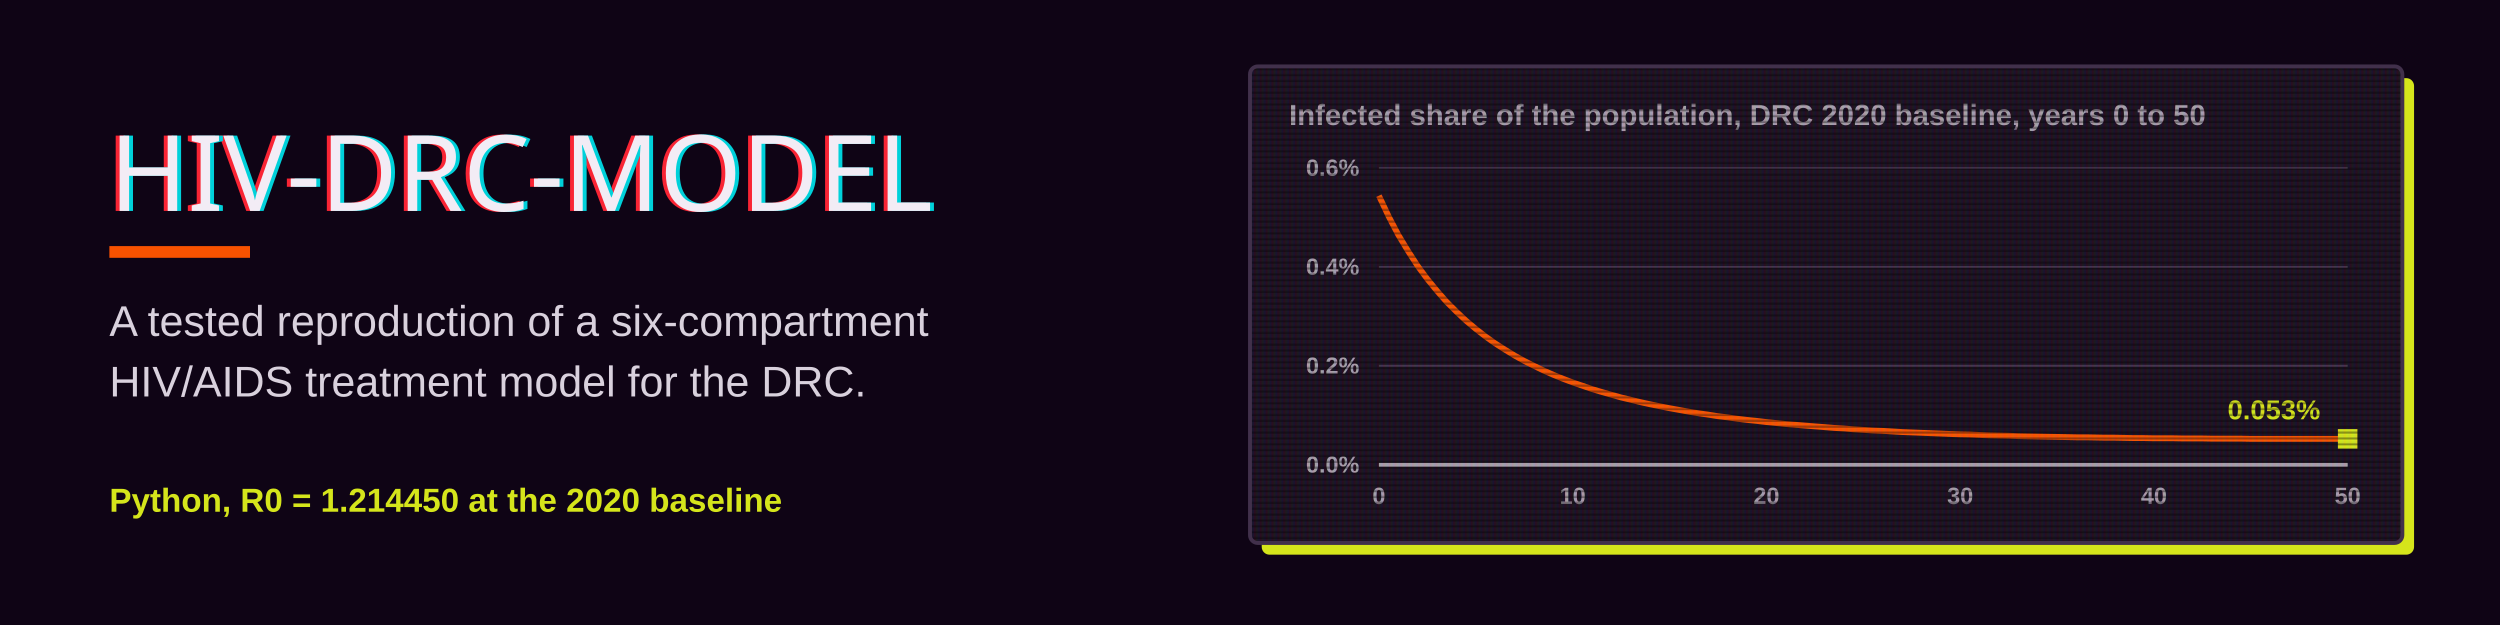
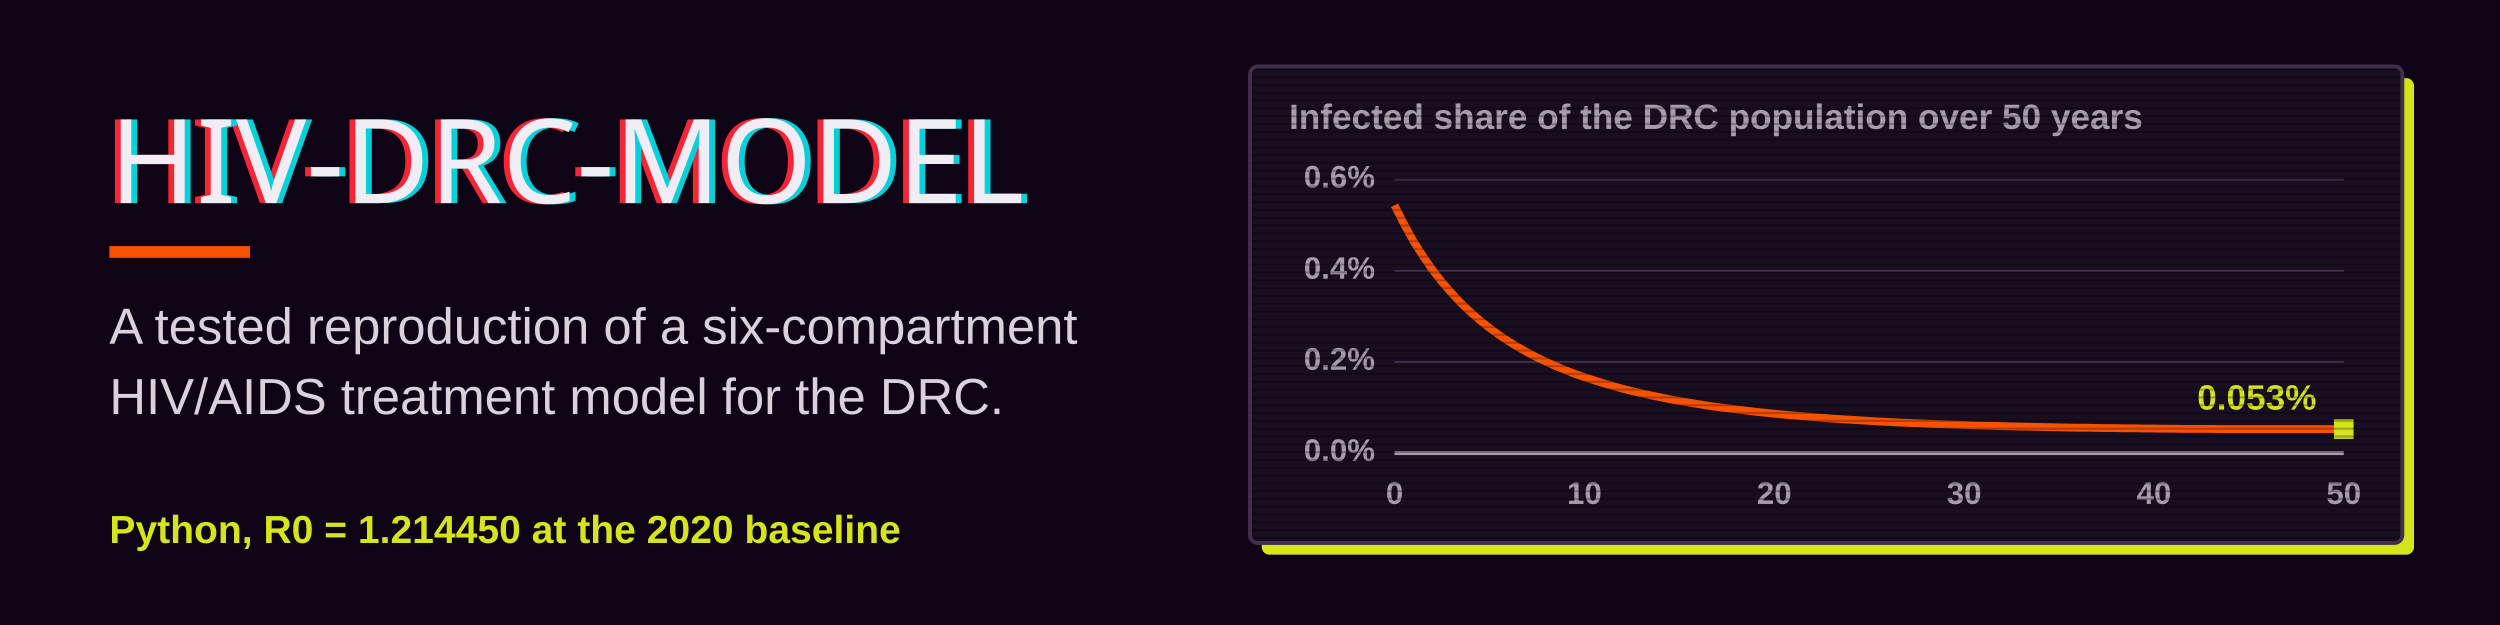
<svg xmlns="http://www.w3.org/2000/svg" viewBox="0 0 1280 320" width="1280" height="320" role="img" aria-label="Hiv-Drc-Model: simulated HIV prevalence in the DRC">
  <defs>
-     <pattern id="grille" width="3" height="3" patternUnits="userSpaceOnUse">
-       <rect width="1" height="3" fill="#f92434" fill-opacity="0.07" />
-       <rect x="1" width="1" height="3" fill="#4ee11b" fill-opacity="0.07" />
-       <rect x="2" width="1" height="3" fill="#376eff" fill-opacity="0.07" />
-       <rect y="2" width="3" height="1" fill="#030104" fill-opacity="0.35" />
+     <pattern id="grille" width="8" height="4" patternUnits="userSpaceOnUse">
+       <rect y="3" width="8" height="1" fill="#030104" fill-opacity="0.28" />
    </pattern>
  </defs>
  <rect width="1280" height="320" fill="#0f0415" />
-   <text x="54" y="108" font-family="'Bungee', Impact, 'Arial Black', sans-serif" font-size="54" fill="#f92434">HIV-DRC-MODEL</text>
-   <text x="58" y="108" font-family="'Bungee', Impact, 'Arial Black', sans-serif" font-size="54" fill="#00d1da">HIV-DRC-MODEL</text>
-   <text x="56" y="108" font-family="'Bungee', Impact, 'Arial Black', sans-serif" font-size="54" fill="#f2ecf5">HIV-DRC-MODEL</text>
+   <text x="53" y="104" font-family="'Bungee', Impact, 'Arial Black', sans-serif" font-size="60" fill="#f92434">HIV-DRC-MODEL</text>
+   <text x="59" y="104" font-family="'Bungee', Impact, 'Arial Black', sans-serif" font-size="60" fill="#00d1da">HIV-DRC-MODEL</text>
+   <text x="56" y="104" font-family="'Bungee', Impact, 'Arial Black', sans-serif" font-size="60" fill="#f2ecf5">HIV-DRC-MODEL</text>
  <rect x="56" y="126" width="72" height="6" fill="#f85200" />
-   <text x="56" y="172" font-family="'Chivo', 'Helvetica Neue', Arial, sans-serif" font-size="22" fill="#d9d1dd">A tested reproduction of a six-compartment</text>
-   <text x="56" y="203" font-family="'Chivo', 'Helvetica Neue', Arial, sans-serif" font-size="22" fill="#d9d1dd">HIV/AIDS treatment model for the DRC.</text>
-   <text x="56" y="262" font-family="'Chivo', 'Helvetica Neue', Arial, sans-serif" font-size="17" font-weight="700" fill="#d5e51b">Python, R0 = 1.214450 at the 2020 baseline</text>
+   <text x="56" y="176" font-family="'Chivo', 'Helvetica Neue', Arial, sans-serif" font-size="26" fill="#d9d1dd">A tested reproduction of a six-compartment</text>
+   <text x="56" y="212" font-family="'Chivo', 'Helvetica Neue', Arial, sans-serif" font-size="26" fill="#d9d1dd">HIV/AIDS treatment model for the DRC.</text>
+   <text x="56" y="278" font-family="'Chivo', 'Helvetica Neue', Arial, sans-serif" font-size="20" font-weight="700" fill="#d5e51b">Python, R0 = 1.214450 at the 2020 baseline</text>
  <rect x="646" y="40" width="590" height="244" rx="4" fill="#d5e51b" />
  <rect x="640" y="34" width="590" height="244" rx="4" fill="#190d20" stroke="#41304b" stroke-width="2" />
-   <text x="660" y="64" font-family="'Chivo', 'Helvetica Neue', Arial, sans-serif" font-size="15" font-weight="700" fill="#a79dac">Infected share of the population, DRC 2020 baseline, years 0 to 50</text>
-   <line x1="706" y1="238.0" x2="1202" y2="238.0" stroke="#41304b" stroke-width="1" />
-   <text x="696" y="242.0" text-anchor="end" font-family="'Chivo', 'Helvetica Neue', Arial, sans-serif" font-size="12" font-weight="700" fill="#a79dac">0.0%</text>
-   <line x1="706" y1="187.3" x2="1202" y2="187.3" stroke="#41304b" stroke-width="1" />
-   <text x="696" y="191.3" text-anchor="end" font-family="'Chivo', 'Helvetica Neue', Arial, sans-serif" font-size="12" font-weight="700" fill="#a79dac">0.2%</text>
-   <line x1="706" y1="136.7" x2="1202" y2="136.7" stroke="#41304b" stroke-width="1" />
-   <text x="696" y="140.7" text-anchor="end" font-family="'Chivo', 'Helvetica Neue', Arial, sans-serif" font-size="12" font-weight="700" fill="#a79dac">0.4%</text>
-   <line x1="706" y1="86.0" x2="1202" y2="86.0" stroke="#41304b" stroke-width="1" />
-   <text x="696" y="90.0" text-anchor="end" font-family="'Chivo', 'Helvetica Neue', Arial, sans-serif" font-size="12" font-weight="700" fill="#a79dac">0.6%</text>
-   <text x="706.0" y="258" text-anchor="middle" font-family="'Chivo', 'Helvetica Neue', Arial, sans-serif" font-size="12" font-weight="700" fill="#a79dac">0</text>
-   <text x="805.2" y="258" text-anchor="middle" font-family="'Chivo', 'Helvetica Neue', Arial, sans-serif" font-size="12" font-weight="700" fill="#a79dac">10</text>
-   <text x="904.4" y="258" text-anchor="middle" font-family="'Chivo', 'Helvetica Neue', Arial, sans-serif" font-size="12" font-weight="700" fill="#a79dac">20</text>
-   <text x="1003.6" y="258" text-anchor="middle" font-family="'Chivo', 'Helvetica Neue', Arial, sans-serif" font-size="12" font-weight="700" fill="#a79dac">30</text>
-   <text x="1102.8" y="258" text-anchor="middle" font-family="'Chivo', 'Helvetica Neue', Arial, sans-serif" font-size="12" font-weight="700" fill="#a79dac">40</text>
-   <text x="1202.0" y="258" text-anchor="middle" font-family="'Chivo', 'Helvetica Neue', Arial, sans-serif" font-size="12" font-weight="700" fill="#a79dac">50</text>
-   <line x1="706" y1="238" x2="1202" y2="238" stroke="#a79dac" stroke-width="2" />
-   <polyline points="706.0,100.2 711.0,110.8 715.9,120.2 720.9,128.5 725.8,136.1 730.8,142.9 735.8,149.0 740.7,154.6 745.7,159.6 750.6,164.2 755.6,168.4 760.6,172.3 765.5,175.8 770.5,179.0 775.4,182.0 780.4,184.8 785.4,187.3 790.3,189.7 795.3,191.9 800.2,193.9 805.2,195.8 810.2,197.5 815.1,199.2 820.1,200.7 825.0,202.1 830.0,203.5 835.0,204.7 839.9,205.9 844.9,207.0 849.8,208.0 854.8,209.0 859.8,209.9 864.7,210.8 869.7,211.6 874.6,212.3 879.6,213.1 884.6,213.7 889.5,214.4 894.5,215.0 899.4,215.5 904.4,216.1 909.4,216.6 914.3,217.1 919.3,217.5 924.2,217.9 929.2,218.3 934.2,218.7 939.1,219.1 944.1,219.4 949.0,219.8 954.0,220.1 959.0,220.4 963.9,220.6 968.9,220.9 973.8,221.2 978.8,221.4 983.8,221.6 988.7,221.8 993.7,222.0 998.6,222.2 1003.6,222.4 1008.6,222.5 1013.5,222.7 1018.5,222.9 1023.4,223.0 1028.4,223.1 1033.4,223.3 1038.3,223.4 1043.3,223.5 1048.2,223.6 1053.2,223.7 1058.2,223.8 1063.1,223.9 1068.1,223.9 1073.0,224.0 1078.0,224.1 1083.0,224.1 1087.9,224.2 1092.9,224.3 1097.8,224.3 1102.8,224.4 1107.8,224.4 1112.7,224.4 1117.7,224.5 1122.6,224.5 1127.6,224.5 1132.6,224.6 1137.5,224.6 1142.5,224.6 1147.4,224.6 1152.4,224.7 1157.4,224.7 1162.3,224.7 1167.3,224.7 1172.2,224.7 1177.2,224.7 1182.2,224.7 1187.1,224.7 1192.1,224.7 1197.0,224.7 1202.0,224.7" fill="none" stroke="#f85200" stroke-width="3" stroke-linejoin="round" />
-   <rect x="1197.0" y="219.7" width="10" height="10" fill="#d5e51b" />
-   <text x="1188.0" y="214.7" text-anchor="end" font-family="'Chivo', 'Helvetica Neue', Arial, sans-serif" font-size="14" font-weight="700" fill="#d5e51b">0.053%</text>
+   <text x="660" y="66" font-family="'Chivo', 'Helvetica Neue', Arial, sans-serif" font-size="18" font-weight="700" fill="#a79dac">Infected share of the DRC population over 50 years</text>
+   <line x1="714" y1="232.0" x2="1200" y2="232.0" stroke="#41304b" stroke-width="1" />
+   <text x="704" y="236.0" text-anchor="end" font-family="'Chivo', 'Helvetica Neue', Arial, sans-serif" font-size="16" font-weight="700" fill="#a79dac">0.0%</text>
+   <line x1="714" y1="185.3" x2="1200" y2="185.3" stroke="#41304b" stroke-width="1" />
+   <text x="704" y="189.3" text-anchor="end" font-family="'Chivo', 'Helvetica Neue', Arial, sans-serif" font-size="16" font-weight="700" fill="#a79dac">0.2%</text>
+   <line x1="714" y1="138.7" x2="1200" y2="138.7" stroke="#41304b" stroke-width="1" />
+   <text x="704" y="142.7" text-anchor="end" font-family="'Chivo', 'Helvetica Neue', Arial, sans-serif" font-size="16" font-weight="700" fill="#a79dac">0.4%</text>
+   <line x1="714" y1="92.0" x2="1200" y2="92.0" stroke="#41304b" stroke-width="1" />
+   <text x="704" y="96.0" text-anchor="end" font-family="'Chivo', 'Helvetica Neue', Arial, sans-serif" font-size="16" font-weight="700" fill="#a79dac">0.6%</text>
+   <text x="714.0" y="258" text-anchor="middle" font-family="'Chivo', 'Helvetica Neue', Arial, sans-serif" font-size="16" font-weight="700" fill="#a79dac">0</text>
+   <text x="811.2" y="258" text-anchor="middle" font-family="'Chivo', 'Helvetica Neue', Arial, sans-serif" font-size="16" font-weight="700" fill="#a79dac">10</text>
+   <text x="908.4" y="258" text-anchor="middle" font-family="'Chivo', 'Helvetica Neue', Arial, sans-serif" font-size="16" font-weight="700" fill="#a79dac">20</text>
+   <text x="1005.6" y="258" text-anchor="middle" font-family="'Chivo', 'Helvetica Neue', Arial, sans-serif" font-size="16" font-weight="700" fill="#a79dac">30</text>
+   <text x="1102.8" y="258" text-anchor="middle" font-family="'Chivo', 'Helvetica Neue', Arial, sans-serif" font-size="16" font-weight="700" fill="#a79dac">40</text>
+   <text x="1200.0" y="258" text-anchor="middle" font-family="'Chivo', 'Helvetica Neue', Arial, sans-serif" font-size="16" font-weight="700" fill="#a79dac">50</text>
+   <line x1="714" y1="232" x2="1200" y2="232" stroke="#a79dac" stroke-width="2" />
+   <polyline points="714.0,105.1 718.9,114.8 723.7,123.5 728.6,131.2 733.4,138.1 738.3,144.4 743.2,150.0 748.0,155.2 752.9,159.8 757.7,164.0 762.6,167.9 767.5,171.5 772.3,174.7 777.2,177.7 782.0,180.4 786.9,183.0 791.8,185.3 796.6,187.5 801.5,189.5 806.3,191.4 811.2,193.1 816.1,194.7 820.9,196.2 825.8,197.6 830.6,199.0 835.5,200.2 840.4,201.3 845.2,202.4 850.1,203.4 854.9,204.4 859.8,205.3 864.7,206.1 869.5,206.9 874.4,207.7 879.2,208.4 884.1,209.0 889.0,209.6 893.8,210.2 898.7,210.8 903.5,211.3 908.4,211.8 913.3,212.3 918.1,212.7 923.0,213.1 927.8,213.5 932.7,213.9 937.6,214.3 942.4,214.6 947.3,214.9 952.1,215.2 957.0,215.5 961.9,215.8 966.7,216.0 971.6,216.3 976.4,216.5 981.3,216.7 986.2,216.9 991.0,217.1 995.9,217.3 1000.7,217.4 1005.6,217.6 1010.5,217.8 1015.3,217.9 1020.2,218.0 1025.0,218.2 1029.9,218.3 1034.8,218.4 1039.6,218.5 1044.5,218.6 1049.3,218.7 1054.2,218.8 1059.1,218.9 1063.9,219.0 1068.8,219.0 1073.6,219.1 1078.5,219.2 1083.4,219.2 1088.2,219.3 1093.1,219.3 1097.9,219.4 1102.8,219.4 1107.7,219.5 1112.5,219.5 1117.4,219.6 1122.2,219.6 1127.1,219.6 1132.0,219.6 1136.8,219.7 1141.7,219.7 1146.5,219.7 1151.4,219.7 1156.3,219.7 1161.1,219.7 1166.0,219.7 1170.8,219.7 1175.7,219.7 1180.6,219.7 1185.4,219.7 1190.3,219.7 1195.1,219.7 1200.0,219.7" fill="none" stroke="#f85200" stroke-width="4" stroke-linejoin="round" />
+   <rect x="1195.0" y="214.7" width="10" height="10" fill="#d5e51b" />
+   <text x="1186.0" y="209.7" text-anchor="end" font-family="'Chivo', 'Helvetica Neue', Arial, sans-serif" font-size="18" font-weight="700" fill="#d5e51b">0.053%</text>
  <rect x="641" y="35" width="588" height="242" rx="3" fill="url(#grille)" />
</svg>
